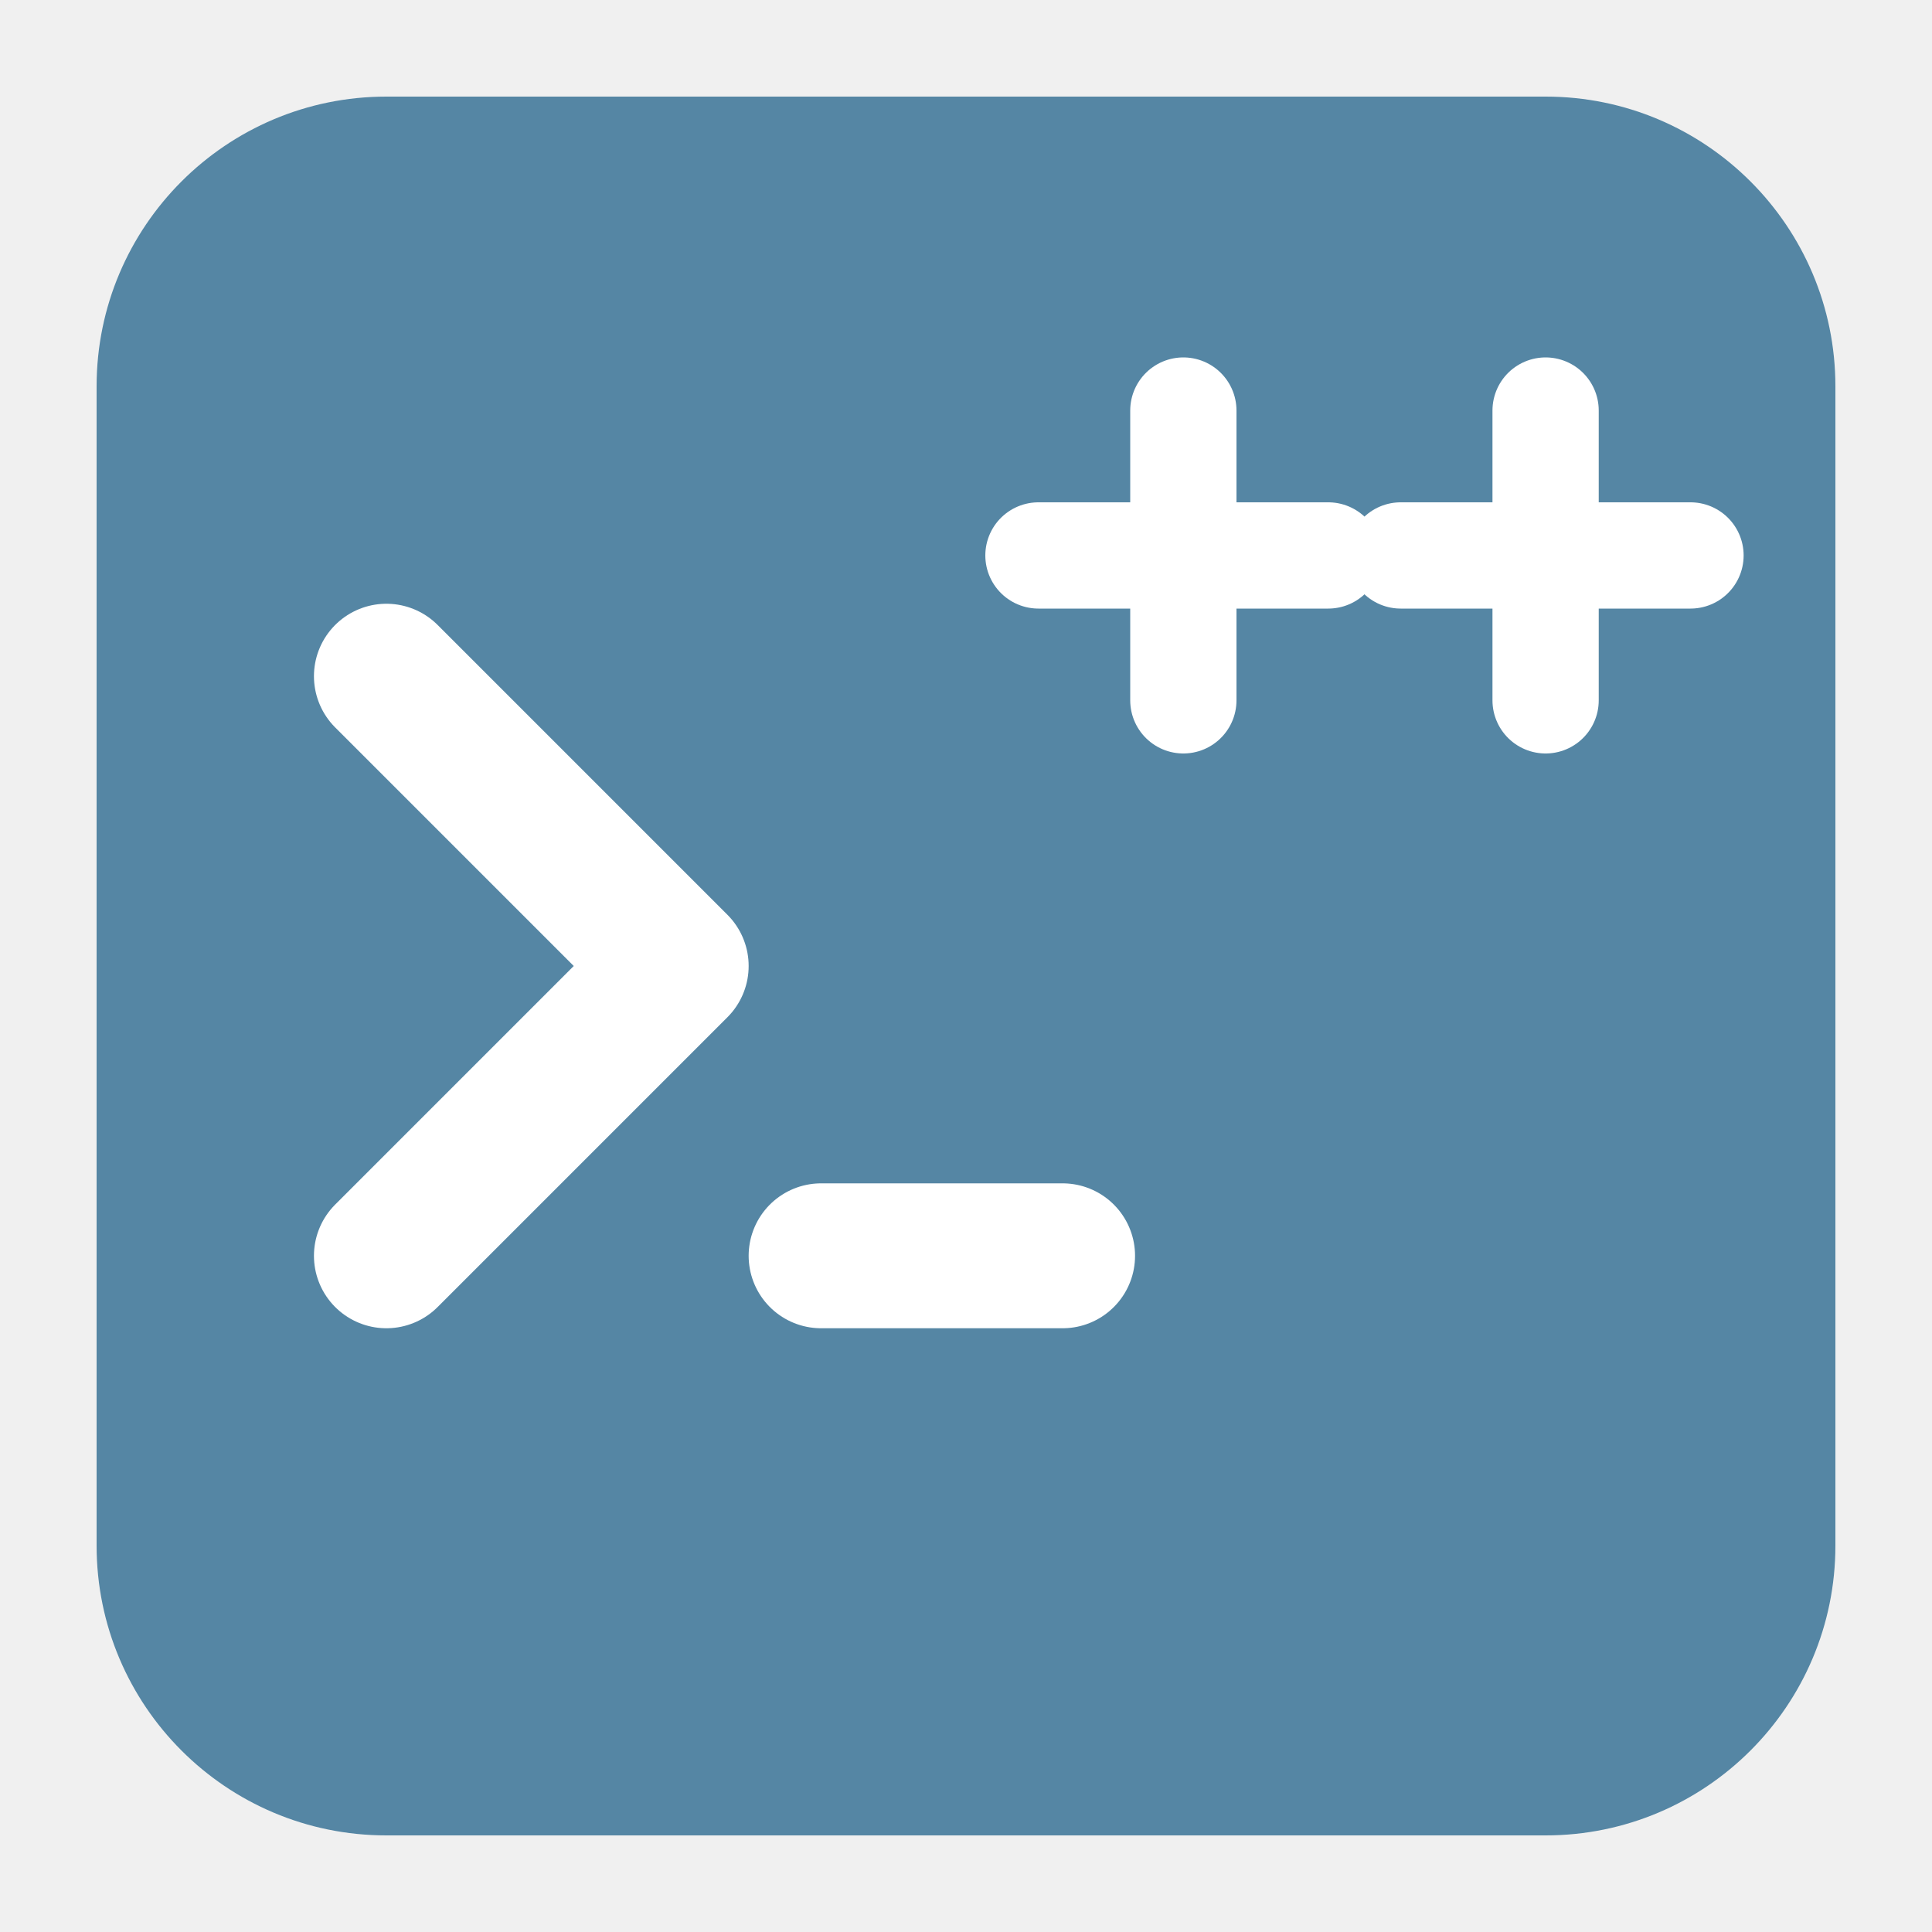
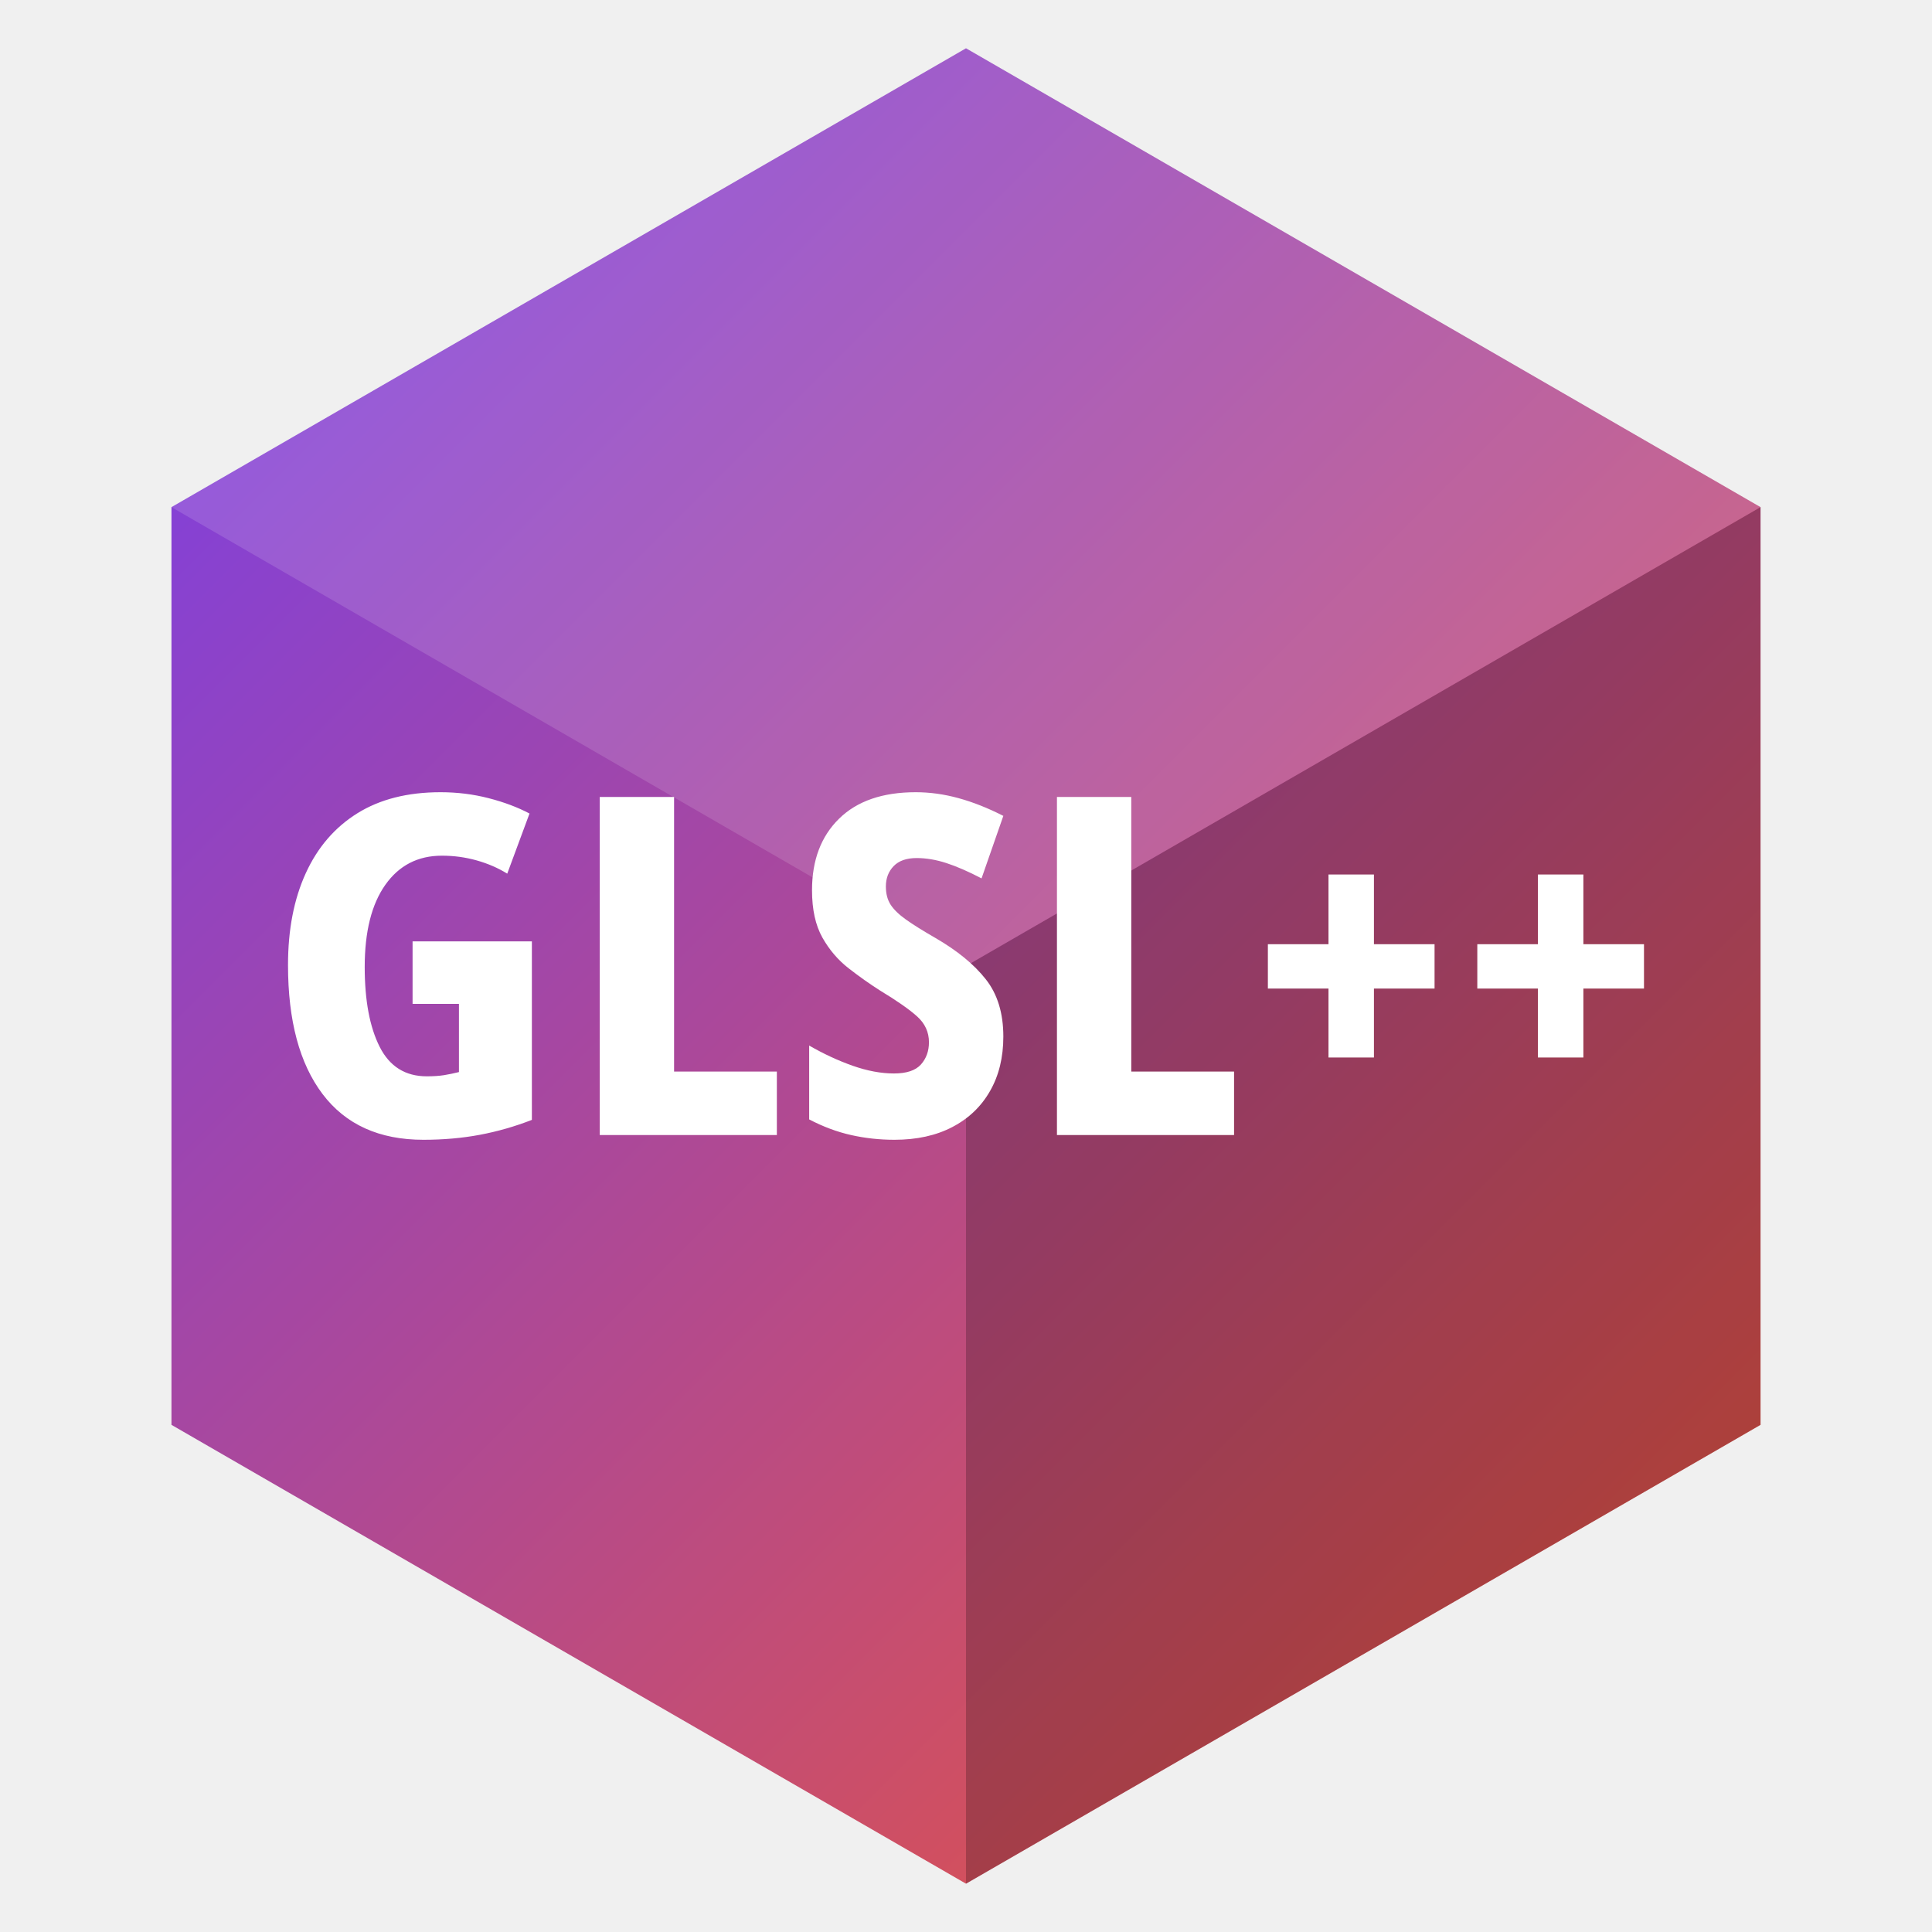
<svg xmlns="http://www.w3.org/2000/svg" width="40" height="40" viewBox="0 0 40 40">
-   <rect x="2" y="2" width="36" height="36" rx="6" fill="#5586A4" />
-   <path d="M8 14 L14 20 L8 26" fill="none" stroke="#FFFFFF" stroke-width="3" stroke-linecap="round" stroke-linejoin="round" />
-   <path d="M17 26 H22" fill="none" stroke="#FFFFFF" stroke-width="3" stroke-linecap="round" />
-   <path d="M24.5 8.5 V14.5 M21.5 11.5 H27.5 M32 8.5 V14.5 M29 11.5 H35" fill="none" stroke="#FFFFFF" stroke-width="2.2" stroke-linecap="round" />
+   <defs>
+     <linearGradient id="g" gradientUnits="userSpaceOnUse" x1="4" y1="4" x2="36" y2="36">
+       <stop offset="0" stop-color="#7B3FE4" />
+       <stop offset="1" stop-color="#E8543C" />
+     </linearGradient>
+   </defs>
+   <path d="M20.00 1.00 L36.45 10.50 L36.45 29.50 L20.00 39.00 L3.55 29.50 L3.55 10.50 Z" fill="url(#g)" />
+   <path d="M20.00 20.00 L3.55 10.50 L20.00 1.00 L36.45 10.50 Z" fill="#FFFFFF" fill-opacity="0.14" />
+   <path d="M20.00 20.00 L36.45 10.50 L36.45 29.50 L20.00 39.00 Z" fill="#000000" fill-opacity="0.22" />
+   <path d="M8.542 19.49H11.012V23.186Q10.483 23.392 9.934 23.495Q9.385 23.598 8.767 23.598Q7.395 23.598 6.679 22.652Q5.963 21.706 5.963 19.98Q5.963 18.882 6.331 18.078Q6.698 17.275 7.399 16.838Q8.1 16.402 9.12 16.402Q9.64 16.402 10.115 16.525Q10.591 16.647 10.963 16.843L10.502 18.088Q10.218 17.912 9.87 17.814Q9.522 17.716 9.149 17.716Q8.404 17.716 7.978 18.319Q7.551 18.922 7.551 20.02Q7.551 21.059 7.86 21.672Q8.169 22.284 8.836 22.284Q9.042 22.284 9.194 22.26Q9.346 22.235 9.502 22.196V20.784H8.542ZM12.417 23.5V16.5H13.956V22.186H16.084V23.5ZM20.773 21.461Q20.773 22.108 20.498 22.588Q20.224 23.069 19.719 23.333Q19.214 23.598 18.518 23.598Q18.057 23.598 17.621 23.5Q17.184 23.402 16.753 23.176V21.647Q17.194 21.902 17.65 22.064Q18.106 22.225 18.508 22.225Q18.9 22.225 19.067 22.039Q19.233 21.853 19.233 21.578Q19.233 21.265 18.988 21.044Q18.743 20.824 18.224 20.51Q17.9 20.304 17.572 20.049Q17.243 19.794 17.027 19.412Q16.812 19.029 16.812 18.431Q16.812 17.5 17.371 16.951Q17.929 16.402 18.959 16.402Q19.4 16.402 19.846 16.525Q20.292 16.647 20.773 16.892L20.322 18.186Q19.91 17.971 19.591 17.868Q19.273 17.765 18.978 17.765Q18.665 17.765 18.503 17.931Q18.341 18.098 18.341 18.353Q18.341 18.578 18.439 18.73Q18.537 18.882 18.758 19.039Q18.978 19.196 19.371 19.422Q20.047 19.814 20.41 20.275Q20.773 20.735 20.773 21.461ZM21.883 23.5V16.5H23.422V22.186H25.55V23.5ZM28.446 19.549H29.701V20.467H28.446V21.894H27.505V20.467H26.25V19.549H27.505V18.106H28.446ZM32.782 19.549H34.037V20.467H32.782V21.894H31.841V20.467H30.586V19.549H31.841V18.106H32.782Z" fill="#FFFFFF" />
</svg>
